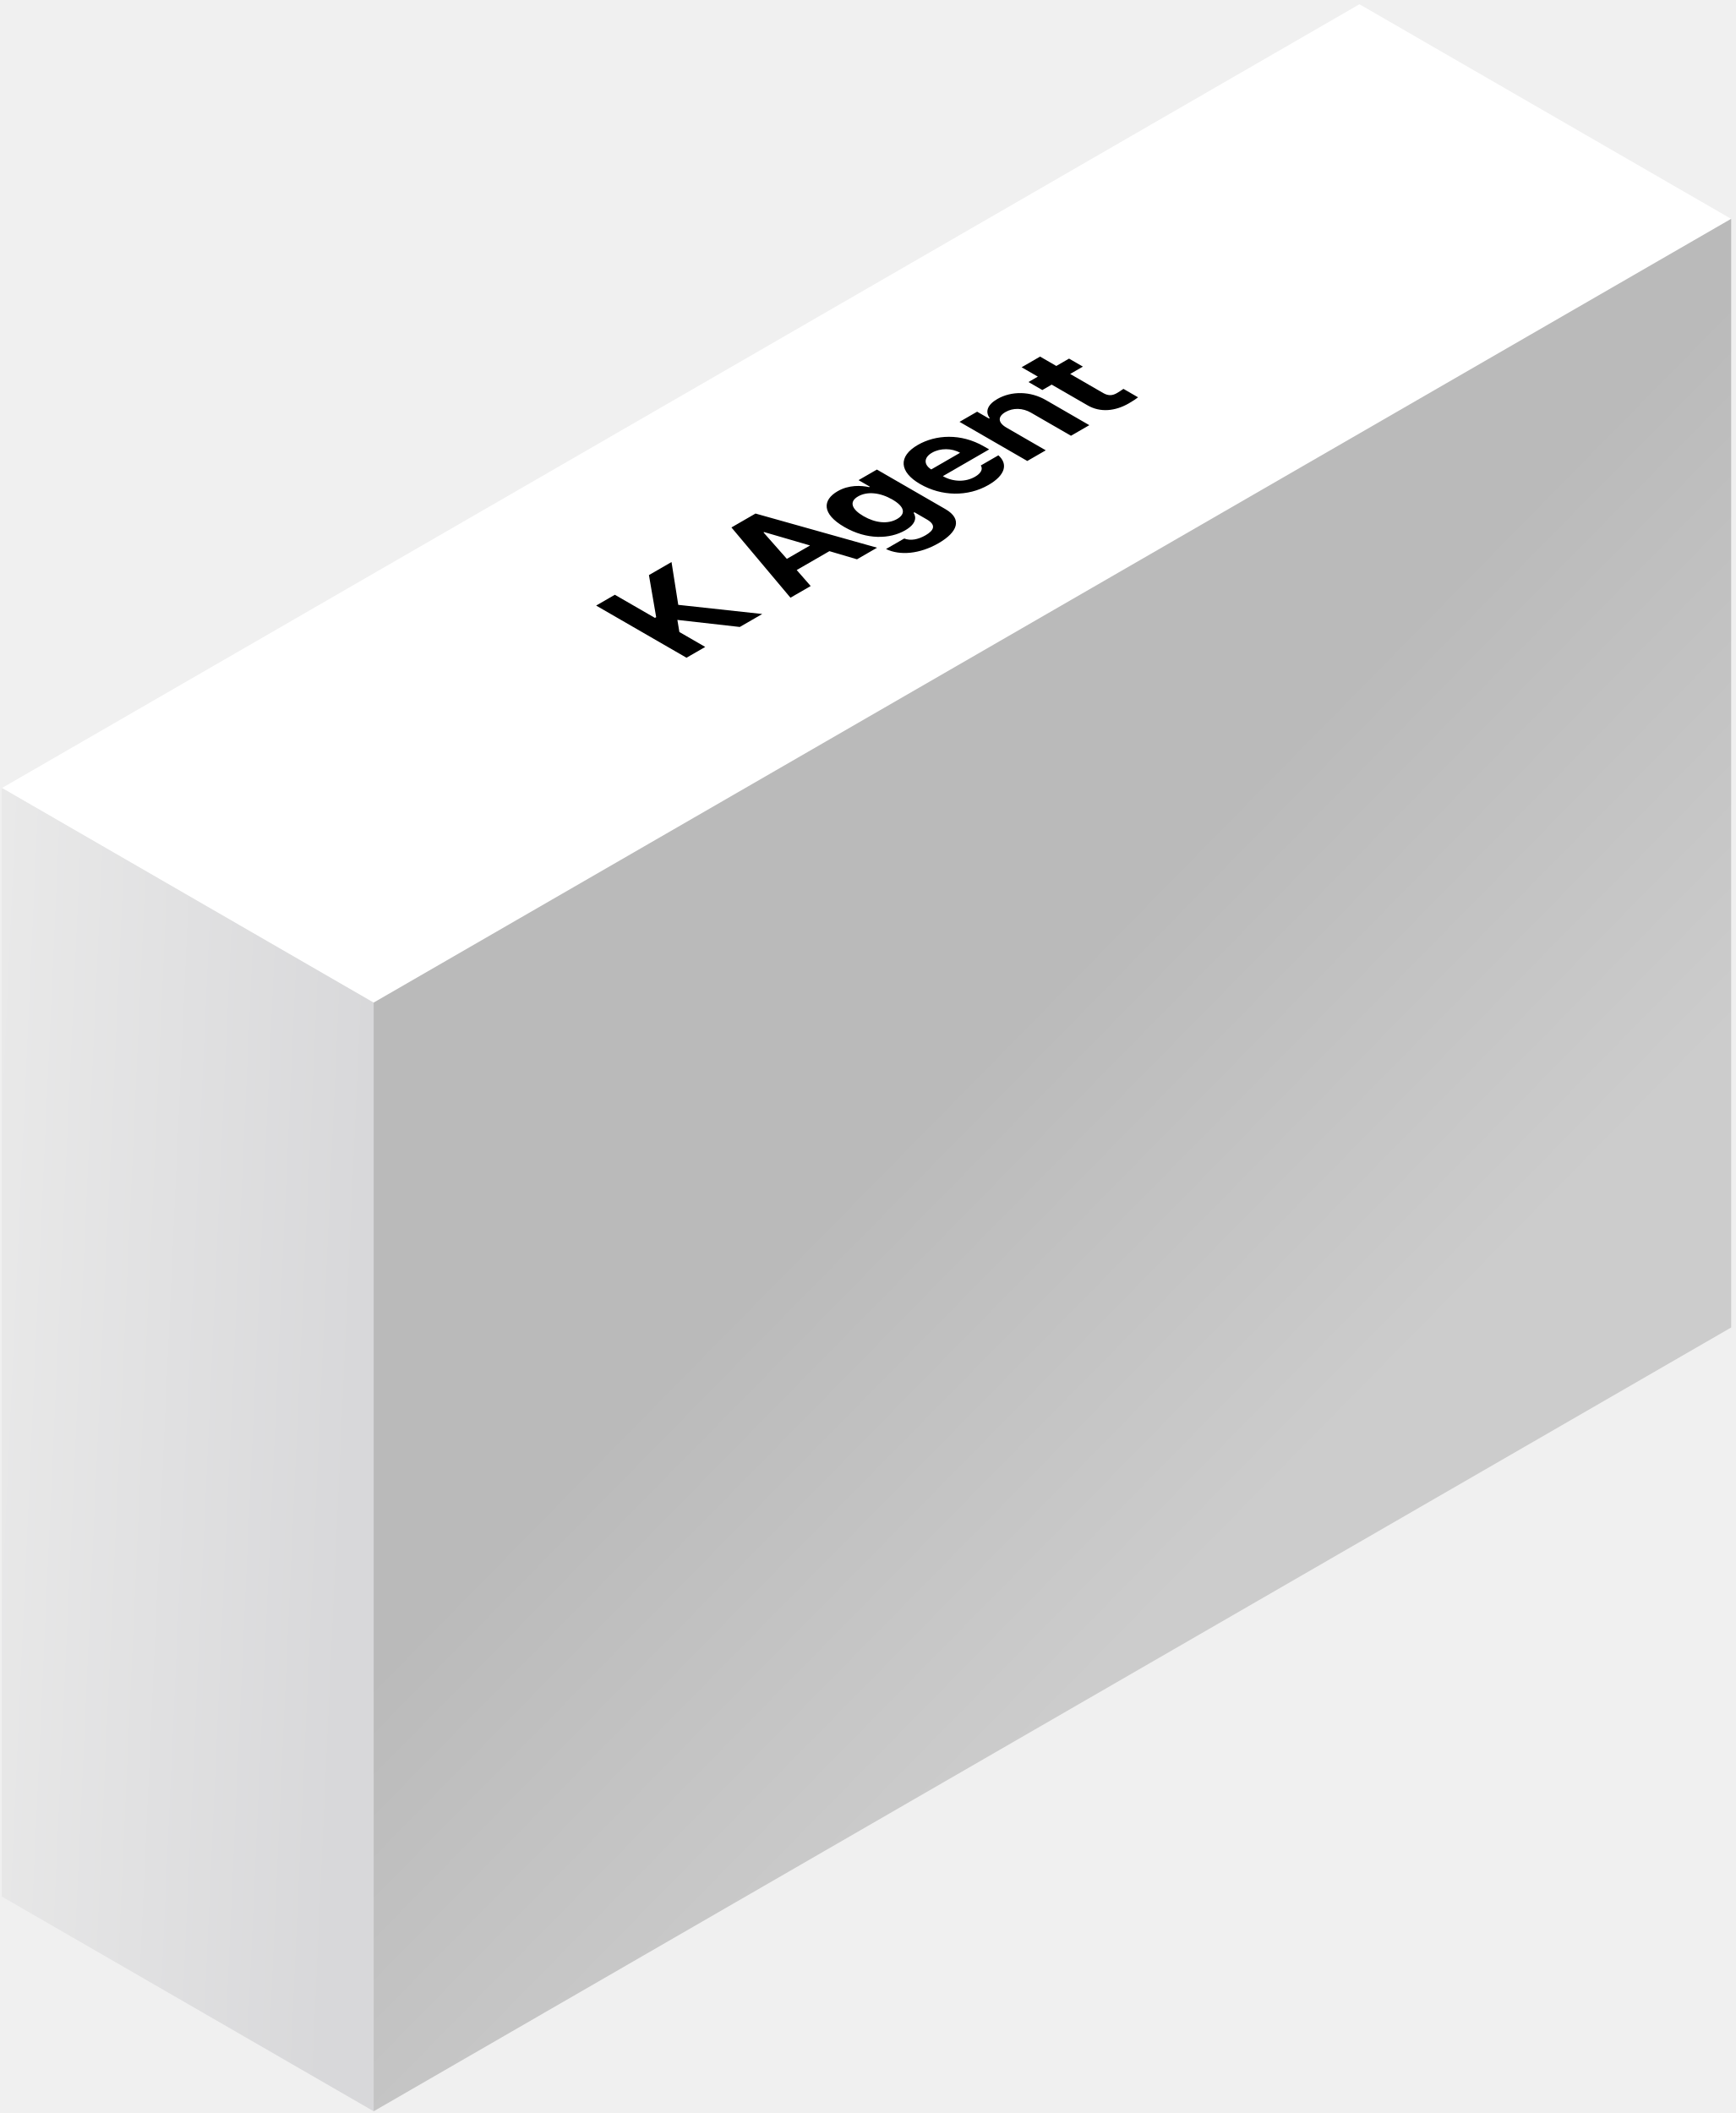
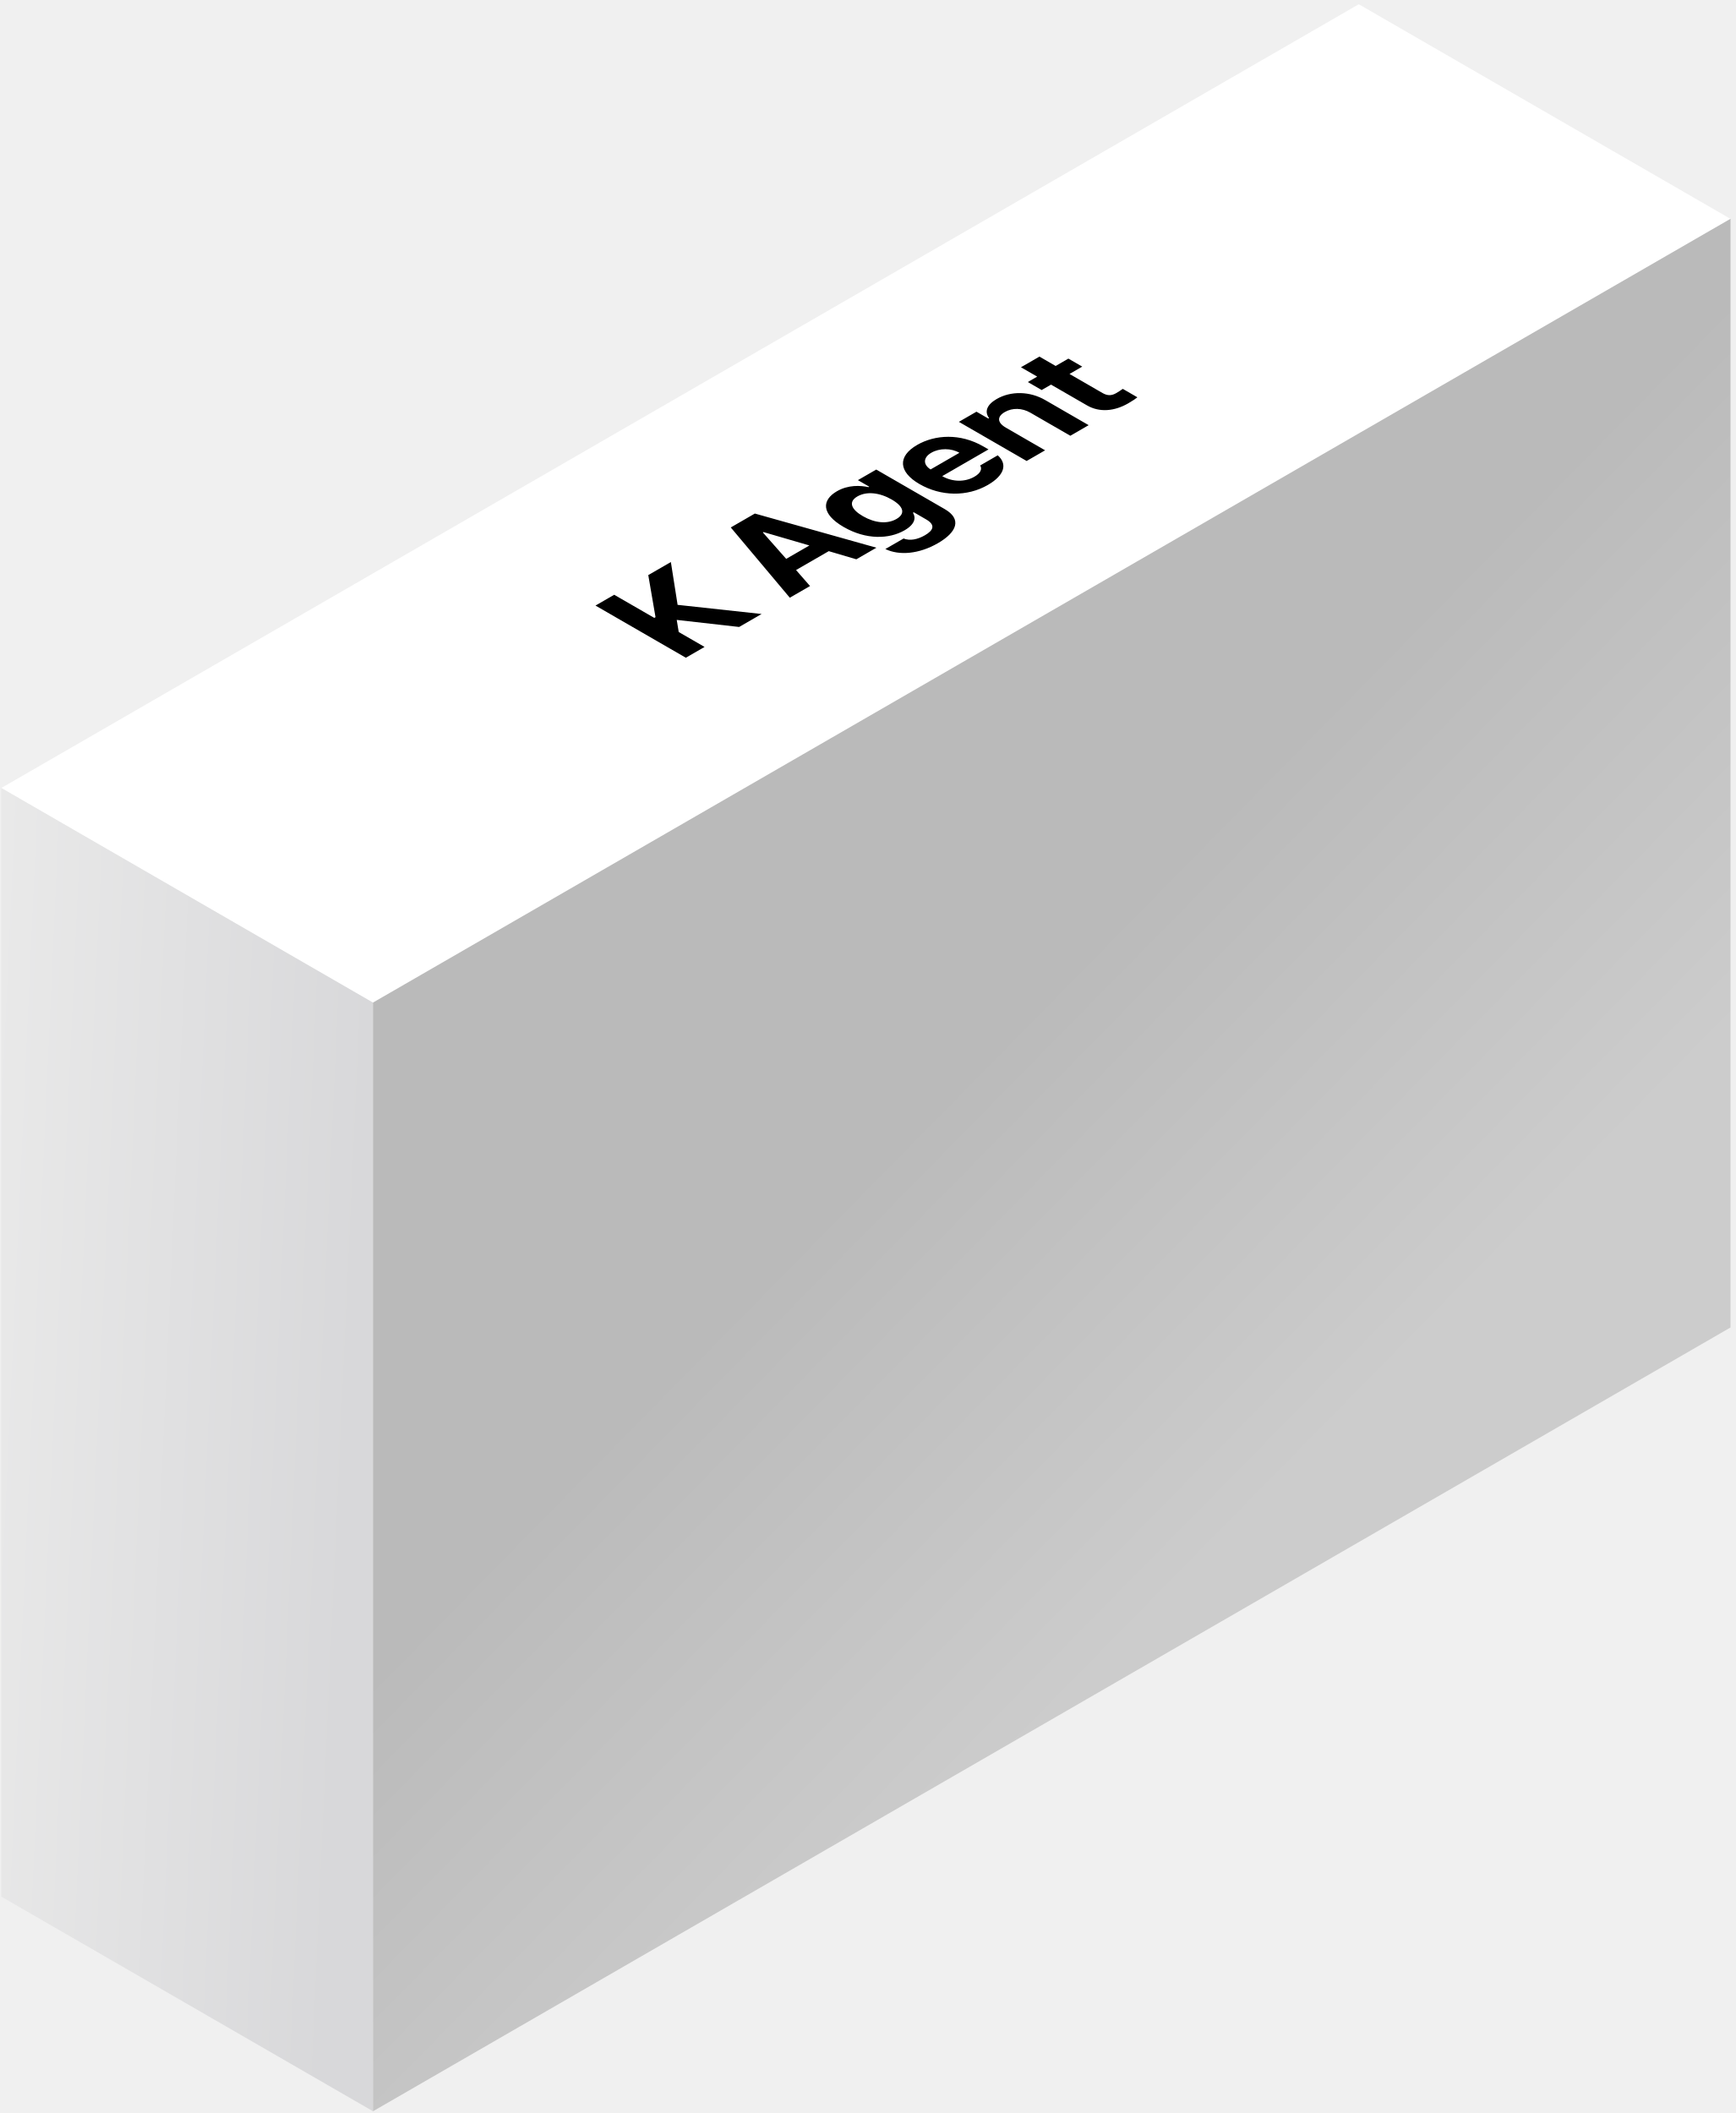
<svg xmlns="http://www.w3.org/2000/svg" width="207" height="252" viewBox="0 0 207 252" fill="none">
-   <rect width="51.2" height="186.944" transform="matrix(0.866025 0.5 -0.866025 0.5 162.133 0.507812)" fill="white" />
-   <path d="M0.219 93.973L44.562 119.575V251.791L0.219 226.189V93.973Z" fill="url(#paint0_linear_1184_2492)" />
-   <rect width="186.952" height="132.223" transform="matrix(0.866025 -0.5 0 1 44.5625 119.572)" fill="url(#paint1_linear_1184_2492)" />
-   <path d="M81.875 78.443L71.098 72.221L73.331 70.932L78.109 73.69L78.258 73.604L77.395 68.586L80.089 67.03L80.892 72.135L90.91 73.226L88.231 74.773L80.788 73.931L81.026 75.375L84.108 77.154L81.875 78.443ZM96.686 69.892L94.275 71.284L87.234 62.905L90.107 61.246L104.605 65.32L102.208 66.703L98.919 65.732L95.019 67.984L96.686 69.892ZM93.843 66.652L96.612 65.053L91.134 63.455L91.059 63.498L93.843 66.652ZM111.936 64.782C109.703 66.072 107.336 66.286 105.669 65.478L107.842 64.224C108.601 64.525 109.509 64.344 110.388 63.837C111.415 63.244 111.668 62.6 110.536 61.947L109.063 61.096L108.959 61.156C109.316 61.706 109.256 62.496 107.961 63.244C106.131 64.301 103.392 64.404 100.698 62.849C97.959 61.268 98.108 59.618 99.894 58.586C101.248 57.804 102.707 57.89 103.66 58.096L103.749 58.045L102.394 57.263L104.583 56L112.754 60.718C114.808 61.904 114.228 63.459 111.936 64.782ZM106.994 61.895C108.095 61.259 107.857 60.4 106.428 59.575C104.984 58.741 103.436 58.569 102.335 59.205C101.219 59.85 101.591 60.752 102.99 61.56C104.389 62.368 105.878 62.539 106.994 61.895ZM117.897 57.834C115.426 59.261 112.301 59.209 109.74 57.731C107.24 56.287 107.091 54.431 109.458 53.065C111.586 51.836 114.593 51.647 117.347 53.236L117.972 53.597L112.449 56.786C113.67 57.49 115.159 57.508 116.29 56.855C117.034 56.425 117.242 55.926 116.974 55.514L119.073 54.302C120.249 55.342 119.892 56.683 117.897 57.834ZM111.065 55.986L114.504 54.001C113.521 53.434 112.137 53.426 111.155 53.993C110.142 54.577 110.172 55.428 111.065 55.986ZM120.048 51.006L124.722 53.705L122.519 54.977L114.437 50.31L116.536 49.099L117.95 49.915L118.039 49.863C117.473 49.107 117.756 48.273 118.947 47.586C120.629 46.615 122.891 46.632 124.767 47.732L129.917 50.706L127.729 51.969L122.966 49.219C121.969 48.643 120.822 48.617 119.915 49.142C118.992 49.674 118.977 50.388 120.048 51.006ZM127.499 42.769L129.151 43.723L127.633 44.599L131.577 46.877C132.217 47.246 132.693 47.16 133.155 46.911C133.378 46.782 133.75 46.55 133.988 46.378L135.73 47.384C135.536 47.547 135.179 47.788 134.628 48.106C133.036 49.025 131.235 49.24 129.687 48.329L125.43 45.871L124.313 46.516L122.661 45.562L123.777 44.917L121.842 43.8L124.045 42.528L125.98 43.646L127.499 42.769Z" fill="black" />
+   <rect width="51.2" height="186.944" transform="matrix(0.866025 0.5 -0.866025 0.5 162.055 0.507812)" fill="white" />
+   <path d="M0.141 93.973L44.484 119.575V251.791L0.141 226.189V93.973Z" fill="url(#paint0_linear_1187_5360)" />
+   <rect width="186.952" height="132.223" transform="matrix(0.866025 -0.5 0 1 44.4844 119.57)" fill="url(#paint1_linear_1187_5360)" />
+   <path d="M81.797 78.443L71.02 72.221L73.253 70.932L78.031 73.69L78.18 73.604L77.316 68.586L80.011 67.03L80.814 72.135L90.832 73.226L88.153 74.773L80.71 73.931L80.948 75.375L84.029 77.154L81.797 78.443ZM96.608 69.892L94.196 71.284L87.156 62.905L90.029 61.246L104.526 65.32L102.13 66.703L98.841 65.732L94.941 67.984L96.608 69.892ZM93.765 66.652L96.533 65.053L91.056 63.455L90.981 63.498L93.765 66.652ZM111.858 64.782C109.625 66.072 107.258 66.286 105.591 65.478L107.764 64.224C108.523 64.525 109.431 64.344 110.31 63.837C111.337 63.244 111.59 62.6 110.458 61.947L108.985 61.096L108.881 61.156C109.238 61.706 109.178 62.496 107.883 63.244C106.052 64.301 103.314 64.404 100.62 62.849C97.881 61.268 98.029 59.618 99.816 58.586C101.17 57.804 102.629 57.89 103.582 58.096L103.671 58.045L102.316 57.263L104.504 56L112.676 60.718C114.73 61.904 114.15 63.459 111.858 64.782ZM106.916 61.895C108.017 61.259 107.779 60.4 106.35 59.575C104.906 58.741 103.358 58.569 102.257 59.205C101.14 59.85 101.513 60.752 102.912 61.56C104.311 62.368 105.799 62.539 106.916 61.895ZM117.819 57.834C115.348 59.261 112.223 59.209 109.662 57.731C107.162 56.287 107.013 54.431 109.38 53.065C111.508 51.836 114.515 51.647 117.268 53.236L117.894 53.597L112.371 56.786C113.592 57.49 115.08 57.508 116.212 56.855C116.956 56.425 117.164 55.926 116.896 55.514L118.995 54.302C120.171 55.342 119.814 56.683 117.819 57.834ZM110.987 55.986L114.425 54.001C113.443 53.434 112.059 53.426 111.076 53.993C110.064 54.577 110.094 55.428 110.987 55.986ZM119.97 51.006L124.644 53.705L122.441 54.977L114.359 50.31L116.458 49.099L117.872 49.915L117.961 49.863C117.395 49.107 117.678 48.273 118.869 47.586C120.551 46.615 122.813 46.632 124.689 47.732L129.839 50.706L127.651 51.969L122.888 49.219C121.89 48.643 120.744 48.617 119.836 49.142C118.914 49.674 118.899 50.388 119.97 51.006ZM127.421 42.769L129.073 43.723L127.554 44.599L131.499 46.877C132.139 47.246 132.615 47.16 133.077 46.911C133.3 46.782 133.672 46.55 133.91 46.378L135.652 47.384C135.458 47.547 135.101 47.788 134.55 48.106C132.958 49.025 131.157 49.24 129.609 48.329L125.352 45.871L124.235 46.516L122.583 45.562L123.699 44.917L121.764 43.8L123.967 42.528L125.902 43.646L127.421 42.769Z" fill="black" />
  <defs>
-     <linearGradient id="paint0_linear_1184_2492" x1="44.201" y1="122.451" x2="-0.519" y2="120.425" gradientUnits="userSpaceOnUse">
+     <linearGradient id="paint0_linear_1187_5360" x1="44.123" y1="122.451" x2="-0.597" y2="120.425" gradientUnits="userSpaceOnUse">
      <stop stop-color="#D8D8DA" />
      <stop offset="1" stop-color="#E9E9E9" />
    </linearGradient>
-     <linearGradient id="paint1_linear_1184_2492" x1="81.421" y1="48.828" x2="110.774" y2="125.897" gradientUnits="userSpaceOnUse">
+     <linearGradient id="paint1_linear_1187_5360" x1="81.421" y1="48.828" x2="110.774" y2="125.897" gradientUnits="userSpaceOnUse">
      <stop stop-color="#BABABA" />
      <stop offset="1" stop-color="#CCCCCC" />
    </linearGradient>
  </defs>
</svg>
